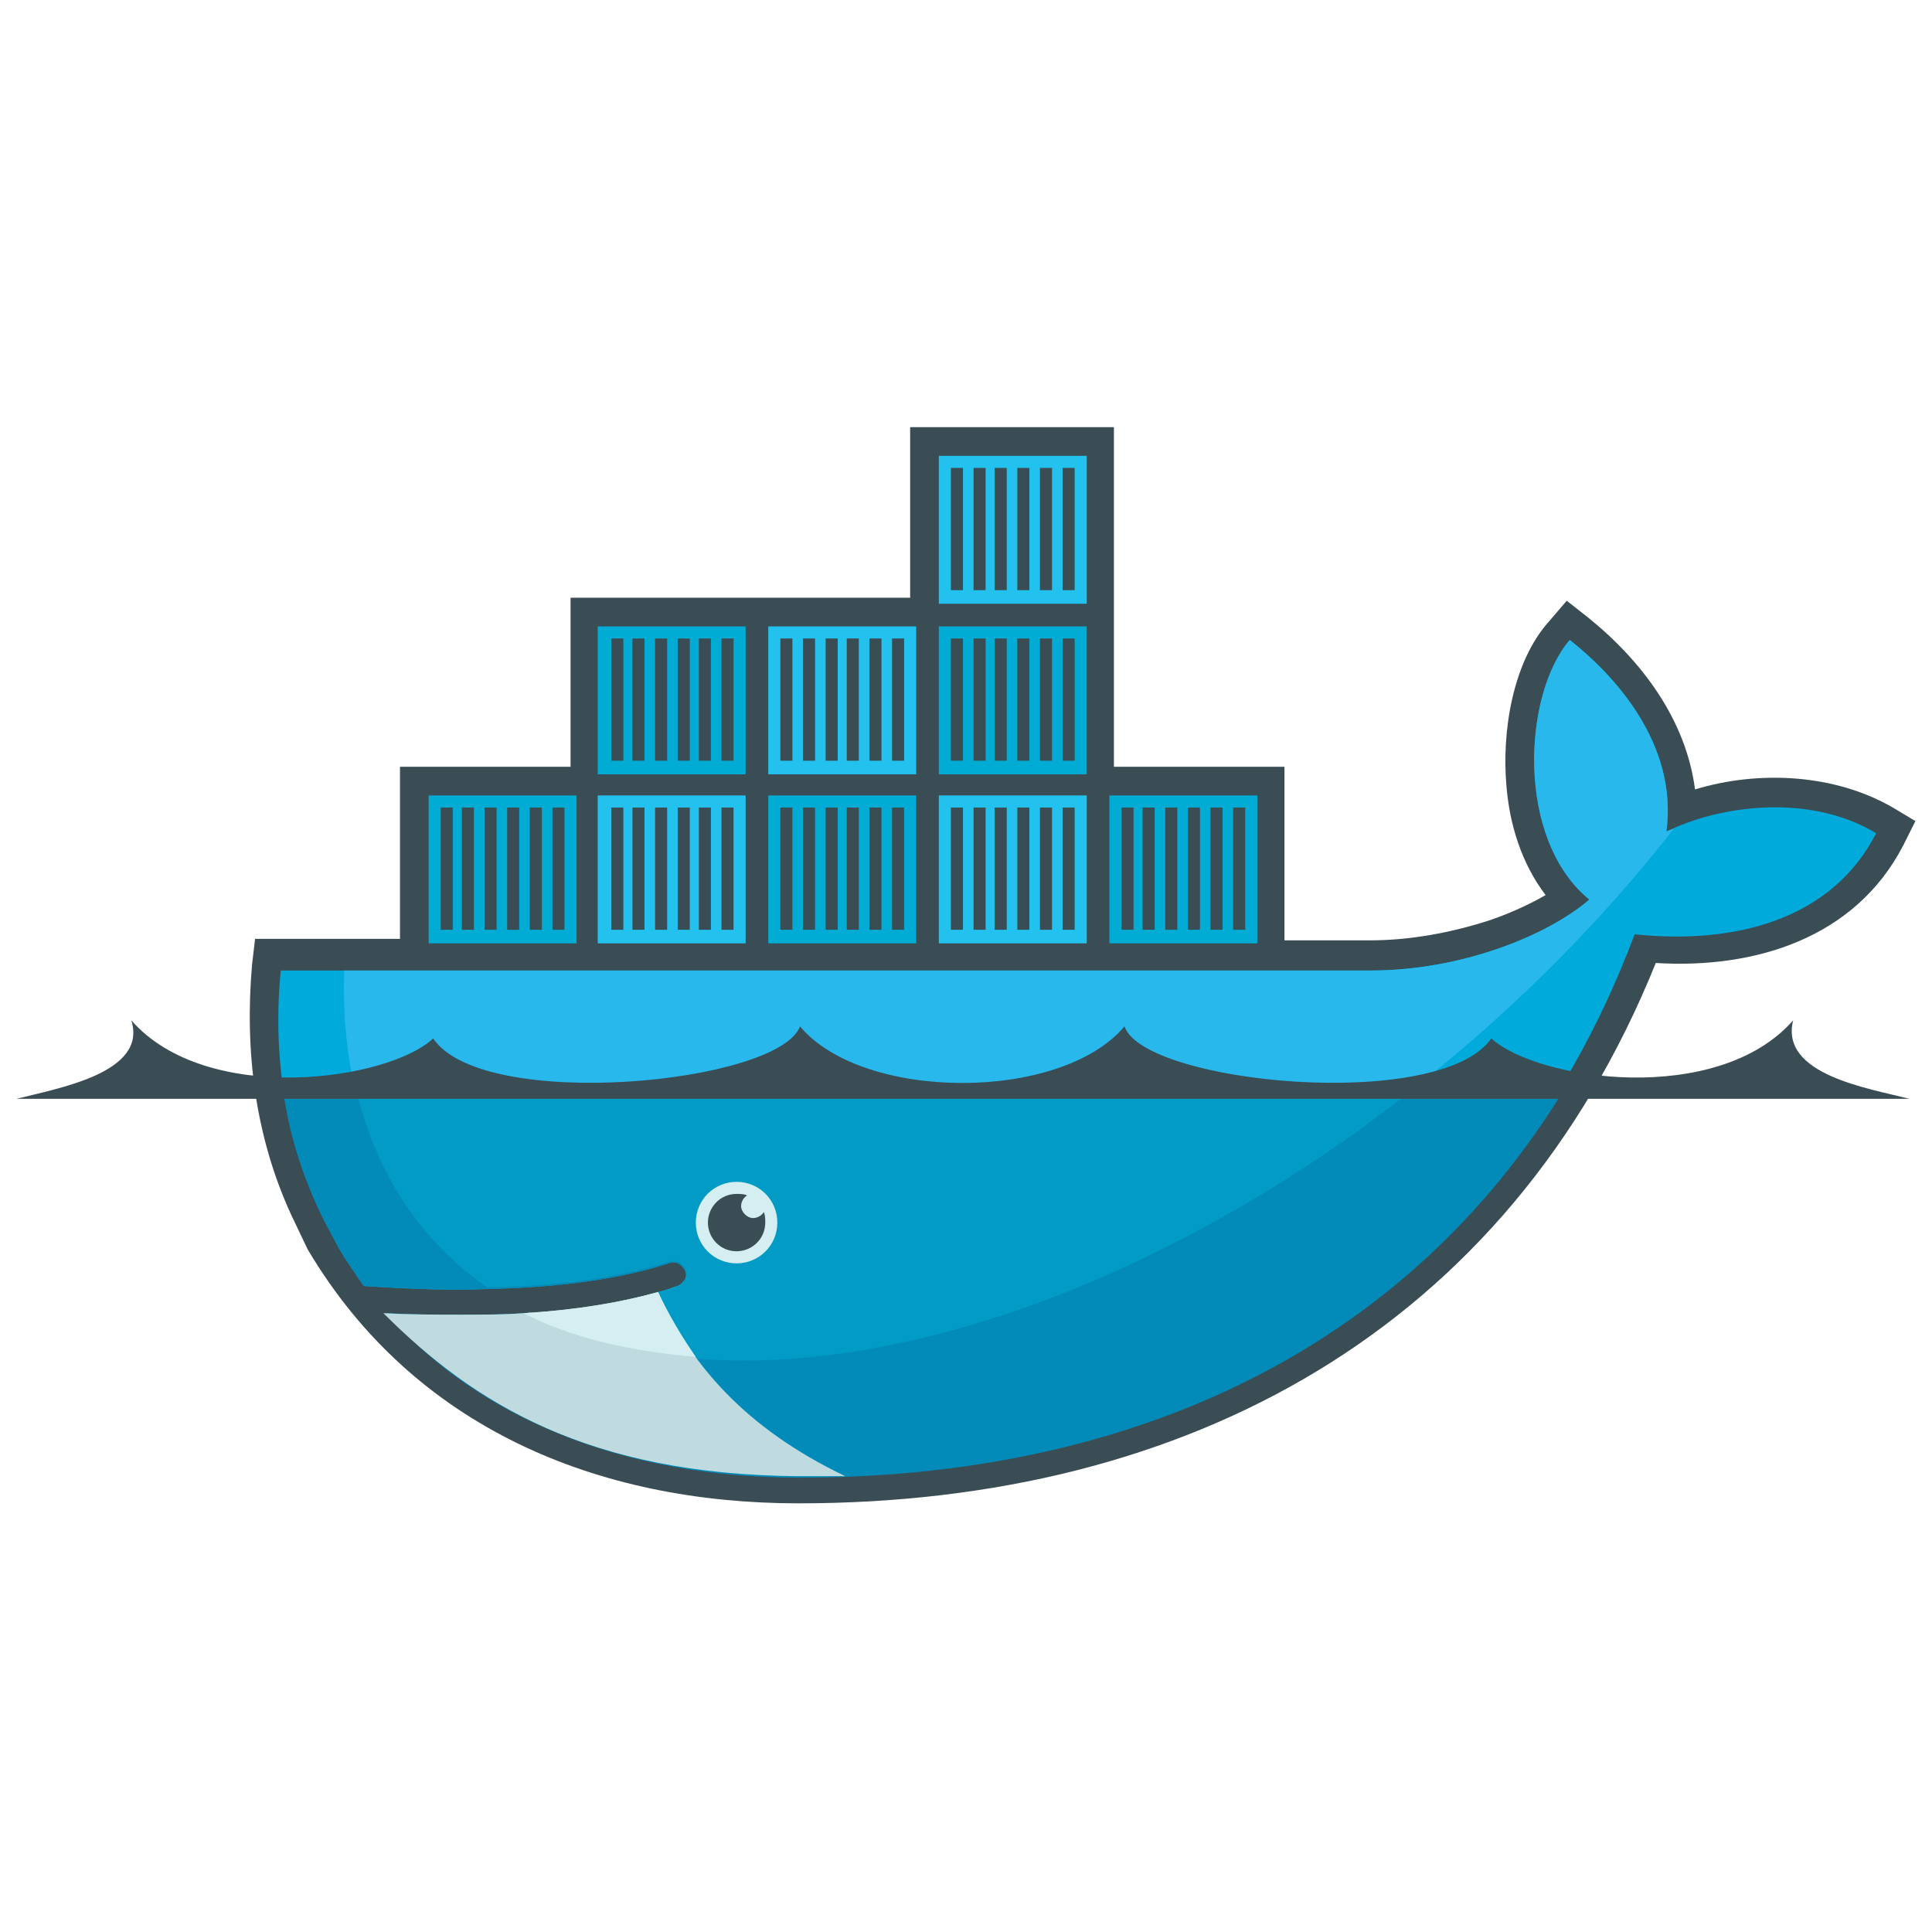
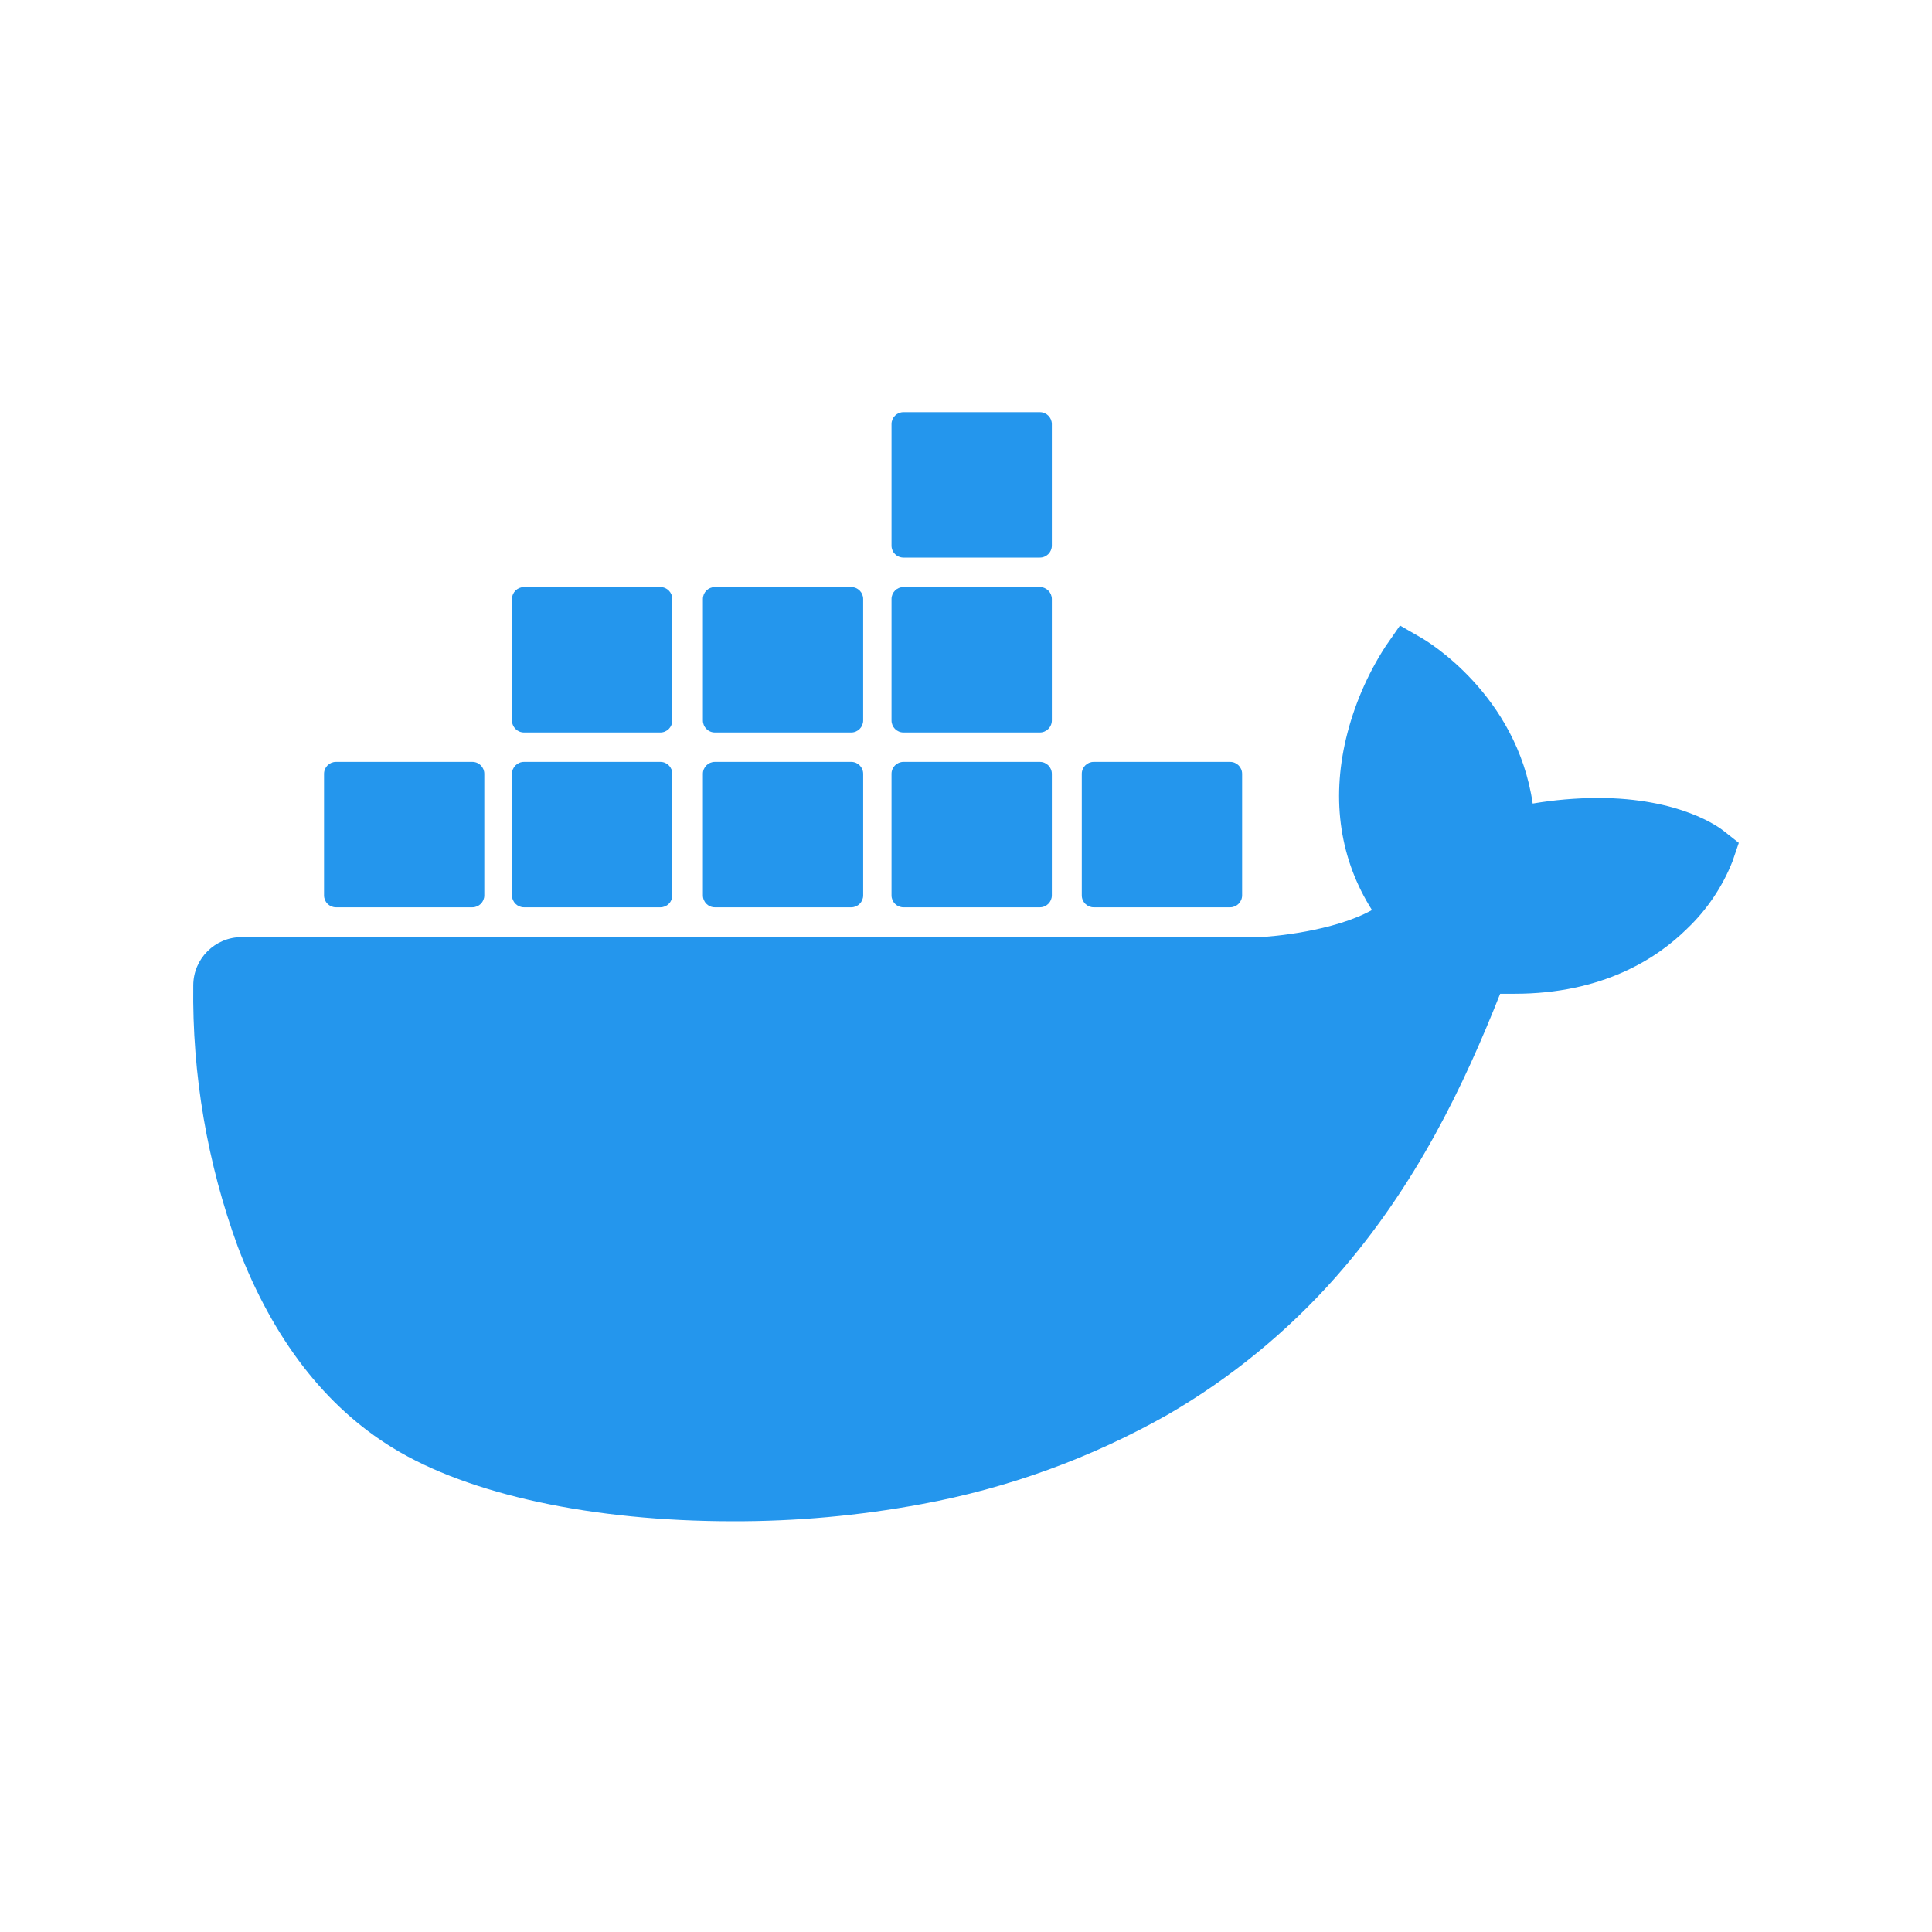
- <svg xmlns="http://www.w3.org/2000/svg" viewBox="0 0 128 128">
-   <path fill-rule="evenodd" clip-rule="evenodd" fill="#3A4D54" d="M73.8 50.8h11.3v11.5h5.7c2.6 0 5.3-.5 7.8-1.3 1.2-.4 2.6-1 3.8-1.7-1.6-2.1-2.4-4.7-2.6-7.3-.3-3.5.4-8.1 2.8-10.8l1.2-1.4 1.4 1.1c3.6 2.9 6.5 6.8 7.1 11.4 4.3-1.3 9.3-1 13.1 1.2l1.5.9-.8 1.6c-3.2 6.2-9.9 8.2-16.4 7.8-9.8 24.3-31 35.8-56.8 35.8-13.3 0-25.5-5-32.5-16.8l-.1-.2-1-2.1c-2.4-5.2-3.1-10.9-2.6-16.6l.2-1.7h9.6V50.8h11.3V39.6h22.5V28.3h13.5v22.5z" />
-   <path fill="#00AADA" d="M110.4 55.1c.8-5.9-3.6-10.5-6.4-12.7-3.1 3.6-3.6 13.2 1.3 17.2-2.8 2.4-8.5 4.7-14.5 4.7H18.6c-.6 6.2.5 11.9 3 16.8l.8 1.5c.5.9 1.1 1.7 1.7 2.6 3 .2 5.7.3 8.2.2 4.9-.1 8.9-.7 12-1.7.5-.2.9.1 1.1.5.2.5-.1.9-.5 1.1-.4.1-.8.3-1.3.4-2.4.7-5 1.1-8.3 1.3h-.6c-1.3.1-2.7.1-4.2.1-1.6 0-3.1 0-4.9-.1 6 6.8 15.4 10.8 27.2 10.8 25 0 46.2-11.1 55.5-35.9 6.7.7 13.1-1 16-6.7-4.5-2.7-10.5-1.8-13.9-.1z" />
-   <path fill="#28B8EB" d="M110.4 55.1c.8-5.9-3.6-10.5-6.4-12.7-3.1 3.6-3.6 13.2 1.3 17.2-2.8 2.4-8.5 4.7-14.5 4.7h-68c-.3 9.5 3.2 16.7 9.5 21 4.9-.1 8.9-.7 12-1.7.5-.2.9.1 1.1.5.2.5-.1.9-.5 1.1-.4.1-.8.3-1.3.4-2.4.7-5.2 1.2-8.5 1.4l-.1-.1c8.5 4.4 20.8 4.3 35-1.1 15.8-6.1 30.6-17.7 40.9-30.9-.2.1-.4.1-.5.2z" />
-   <path fill="#028BB8" d="M18.7 71.8c.4 3.3 1.4 6.4 2.9 9.3l.8 1.5c.5.9 1.1 1.7 1.7 2.6 3 .2 5.7.3 8.2.2 4.9-.1 8.9-.7 12-1.7.5-.2.9.1 1.1.5.2.5-.1.9-.5 1.1-.4.1-.8.3-1.3.4-2.4.7-5.2 1.2-8.5 1.4h-.4c-1.3.1-2.7.1-4.1.1-1.6 0-3.2 0-4.9-.1 6 6.8 15.5 10.8 27.3 10.8 21.4 0 40-8.1 50.8-26H18.7v-.1z" />
-   <path fill="#019BC6" d="M23.5 71.8c1.3 5.8 4.3 10.4 8.8 13.5 4.9-.1 8.9-.7 12-1.7.5-.2.9.1 1.1.5.2.5-.1.9-.5 1.1-.4.1-.8.3-1.3.4-2.4.7-5.2 1.2-8.6 1.4 8.5 4.4 20.8 4.3 34.9-1.1 8.5-3.3 16.8-8.2 24.2-14.1H23.5z" />
-   <path fill-rule="evenodd" clip-rule="evenodd" fill="#00ACD3" d="M28.4 52.7h9.8v9.8h-9.8v-9.8zm.8.8h.8v8.1h-.8v-8.1zm1.4 0h.8v8.1h-.8v-8.1zm1.5 0h.8v8.1h-.8v-8.1zm1.5 0h.8v8.1h-.8v-8.1zm1.5 0h.8v8.1h-.8v-8.1zm1.5 0h.8v8.1h-.8v-8.1zm3-12h9.8v9.8h-9.8v-9.8zm.9.8h.8v8.1h-.8v-8.1zm1.4 0h.8v8.1h-.8v-8.1zm1.5 0h.8v8.1h-.8v-8.1zm1.5 0h.8v8.1h-.8v-8.1zm1.4 0h.8v8.1h-.8v-8.1zm1.5 0h.8v8.1h-.8v-8.1z" />
-   <path fill-rule="evenodd" clip-rule="evenodd" fill="#23C2EE" d="M39.6 52.7h9.8v9.8h-9.8v-9.8zm.9.8h.8v8.1h-.8v-8.1zm1.4 0h.8v8.1h-.8v-8.1zm1.5 0h.8v8.1h-.8v-8.1zm1.5 0h.8v8.1h-.8v-8.1zm1.4 0h.8v8.1h-.8v-8.1zm1.5 0h.8v8.1h-.8v-8.1z" />
-   <path fill-rule="evenodd" clip-rule="evenodd" fill="#00ACD3" d="M50.9 52.7h9.8v9.8h-9.8v-9.8zm.8.8h.8v8.1h-.8v-8.1zm1.5 0h.8v8.1h-.8v-8.1zm1.5 0h.8v8.1h-.8v-8.1zm1.4 0h.8v8.1h-.8v-8.1zm1.5 0h.8v8.1h-.8v-8.1zm1.5 0h.8v8.1h-.8v-8.1z" />
-   <path fill-rule="evenodd" clip-rule="evenodd" fill="#23C2EE" d="M50.9 41.5h9.8v9.8h-9.8v-9.8zm.8.8h.8v8.1h-.8v-8.1zm1.5 0h.8v8.1h-.8v-8.1zm1.5 0h.8v8.1h-.8v-8.1zm1.4 0h.8v8.1h-.8v-8.1zm1.5 0h.8v8.1h-.8v-8.1zm1.5 0h.8v8.1h-.8v-8.1zm3.1 10.4H72v9.8h-9.8v-9.8zm.8.8h.8v8.1H63v-8.1zm1.5 0h.8v8.1h-.8v-8.1zm1.4 0h.8v8.1h-.8v-8.1zm1.5 0h.8v8.1h-.8v-8.1zm1.5 0h.8v8.1h-.8v-8.1zm1.5 0h.8v8.1h-.8v-8.1z" />
-   <path fill-rule="evenodd" clip-rule="evenodd" fill="#00ACD3" d="M62.2 41.5H72v9.8h-9.8v-9.8zm.8.8h.8v8.1H63v-8.1zm1.5 0h.8v8.1h-.8v-8.1zm1.4 0h.8v8.1h-.8v-8.1zm1.5 0h.8v8.1h-.8v-8.1zm1.5 0h.8v8.1h-.8v-8.1zm1.5 0h.8v8.1h-.8v-8.1z" />
-   <path fill-rule="evenodd" clip-rule="evenodd" fill="#23C2EE" d="M62.2 30.2H72V40h-9.8v-9.8zm.8.8h.8v8.1H63V31zm1.5 0h.8v8.1h-.8V31zm1.4 0h.8v8.1h-.8V31zm1.5 0h.8v8.1h-.8V31zm1.5 0h.8v8.1h-.8V31zm1.5 0h.8v8.1h-.8V31z" />
-   <path fill-rule="evenodd" clip-rule="evenodd" fill="#00ACD3" d="M73.5 52.7h9.8v9.8h-9.8v-9.8zm.8.8h.8v8.1h-.8v-8.1zm1.4 0h.8v8.1h-.8v-8.1zm1.5 0h.8v8.1h-.8v-8.1zm1.5 0h.8v8.1h-.8v-8.1zm1.5 0h.8v8.1h-.8v-8.1zm1.5 0h.8v8.1h-.8v-8.1z" />
-   <path fill-rule="evenodd" clip-rule="evenodd" fill="#D4EEF1" d="M48.8 78.3c1.5 0 2.7 1.2 2.7 2.7 0 1.5-1.2 2.7-2.7 2.7-1.5 0-2.7-1.2-2.7-2.7 0-1.5 1.2-2.7 2.7-2.7" />
-   <path fill-rule="evenodd" clip-rule="evenodd" fill="#3A4D54" d="M48.8 79.1c.2 0 .5 0 .7.1-.2.1-.4.4-.4.7 0 .4.4.8.8.8.3 0 .6-.2.7-.4.1.2.1.5.1.7 0 1.1-.9 1.9-1.9 1.9-1.1 0-1.9-.9-1.9-1.9 0-1 .8-1.9 1.9-1.9M1.1 72.8h125.4c-2.7-.7-8.6-1.6-7.7-5.2-5 5.7-16.9 4-20 1.2-3.4 4.9-23 3-24.3-.8-4.2 5-17.3 5-21.5 0-1.4 3.8-21 5.7-24.3.8-3 2.8-15 4.5-20-1.2 1.1 3.5-4.9 4.5-7.6 5.2" />
-   <path fill="#BFDBE0" d="M56 97.8c-6.7-3.2-10.3-7.5-12.4-12.2-2.5.7-5.5 1.2-8.9 1.4-1.3.1-2.7.1-4.1.1-1.7 0-3.4 0-5.2-.1 6 6 13.6 10.7 27.5 10.8H56z" />
-   <path fill="#D4EEF1" d="M46.1 89.9c-.9-1.3-1.8-2.8-2.5-4.3-2.5.7-5.5 1.2-8.9 1.4 2.3 1.2 5.7 2.4 11.4 2.9z" />
+ <svg xmlns="http://www.w3.org/2000/svg" width="150" height="150" viewBox="0 0 150 150" fill="none">
+   <path d="M133.817 64.506C133.491 64.247 130.453 61.953 124.046 61.953C122.354 61.961 120.665 62.106 118.997 62.387C117.757 53.887 110.73 49.743 110.415 49.557L108.694 48.565L107.563 50.198C106.146 52.392 105.111 54.809 104.504 57.349C103.357 62.201 104.054 66.758 106.519 70.654C103.543 72.313 98.768 72.721 97.802 72.757H18.756C16.692 72.76 15.016 74.429 15.005 76.493C14.913 83.418 16.086 90.302 18.467 96.805C21.19 103.946 25.241 109.206 30.511 112.425C36.417 116.042 46.013 118.109 56.889 118.109C61.803 118.124 66.707 117.68 71.538 116.781C78.253 115.548 84.715 113.201 90.656 109.836C95.551 107.001 99.957 103.395 103.703 99.156C109.966 92.067 113.696 84.171 116.471 77.155H117.577C124.433 77.155 128.65 74.411 130.975 72.112C132.52 70.645 133.726 68.859 134.509 66.877L135 65.441L133.817 64.506Z" fill="#2496ED" />
+   <path d="M26.083 70.443H36.676C37.187 70.443 37.601 70.029 37.601 69.518V60.083C37.603 59.572 37.192 59.155 36.681 59.153C36.679 59.153 36.677 59.153 36.676 59.153H26.083C25.572 59.153 25.158 59.567 25.158 60.077V60.083V69.518C25.158 70.029 25.572 70.443 26.083 70.443V70.443Z" fill="#2496ED" />
+   <path d="M40.68 70.443H51.273C51.784 70.443 52.198 70.029 52.198 69.518V60.083C52.2 59.572 51.789 59.155 51.278 59.153C51.276 59.153 51.274 59.153 51.273 59.153H40.68C40.166 59.153 39.75 59.569 39.75 60.083V69.518C39.753 70.029 40.169 70.443 40.68 70.443" fill="#2496ED" />
+   <path d="M55.499 70.443H66.092C66.603 70.443 67.017 70.029 67.017 69.518V60.083C67.019 59.572 66.608 59.155 66.097 59.153C66.095 59.153 66.093 59.153 66.092 59.153H55.499C54.988 59.153 54.574 59.567 54.574 60.077V60.083V69.518C54.575 70.029 54.989 70.443 55.499 70.443V70.443Z" fill="#2496ED" />
+   <path d="M70.143 70.443H80.735C81.247 70.443 81.662 70.03 81.665 69.518V60.083C81.665 59.569 81.249 59.153 80.735 59.153H70.143C69.632 59.153 69.218 59.567 69.218 60.077V60.083V69.518C69.218 70.029 69.632 70.443 70.143 70.443V70.443Z" fill="#2496ED" />
+   <path d="M40.68 56.869H51.273C51.784 56.866 52.197 56.45 52.197 55.939V46.504C52.197 45.993 51.783 45.579 51.273 45.579H40.68C40.169 45.579 39.753 45.992 39.75 46.504V55.939C39.753 56.452 40.168 56.866 40.68 56.869Z" fill="#2496ED" />
+   <path d="M55.499 56.869H66.092C66.603 56.866 67.016 56.45 67.016 55.939V46.504C67.016 45.993 66.602 45.579 66.092 45.579H55.499C54.988 45.579 54.574 45.993 54.574 46.504V55.939C54.574 56.45 54.988 56.866 55.499 56.869Z" fill="#2496ED" />
+   <path d="M70.143 56.869H80.735C81.248 56.866 81.662 56.452 81.665 55.939V46.504C81.662 45.992 81.247 45.579 80.735 45.579H70.143C69.632 45.579 69.218 45.993 69.218 46.504V55.939C69.218 56.45 69.631 56.866 70.143 56.869Z" fill="#2496ED" />
+   <path d="M70.143 43.29H80.735C81.247 43.29 81.662 42.877 81.665 42.365V32.925C81.662 32.413 81.247 32 80.735 32H70.143C69.632 32 69.218 32.414 69.218 32.925V42.365C69.218 42.876 69.632 43.29 70.143 43.29Z" fill="#2496ED" />
+   <path d="M84.915 70.443H95.508C96.019 70.443 96.435 70.03 96.438 69.518V60.083C96.438 59.569 96.022 59.153 95.508 59.153H84.915C84.405 59.153 83.99 59.567 83.99 60.077V60.083V69.518C83.99 70.029 84.405 70.443 84.915 70.443" fill="#2496ED" />
</svg>
